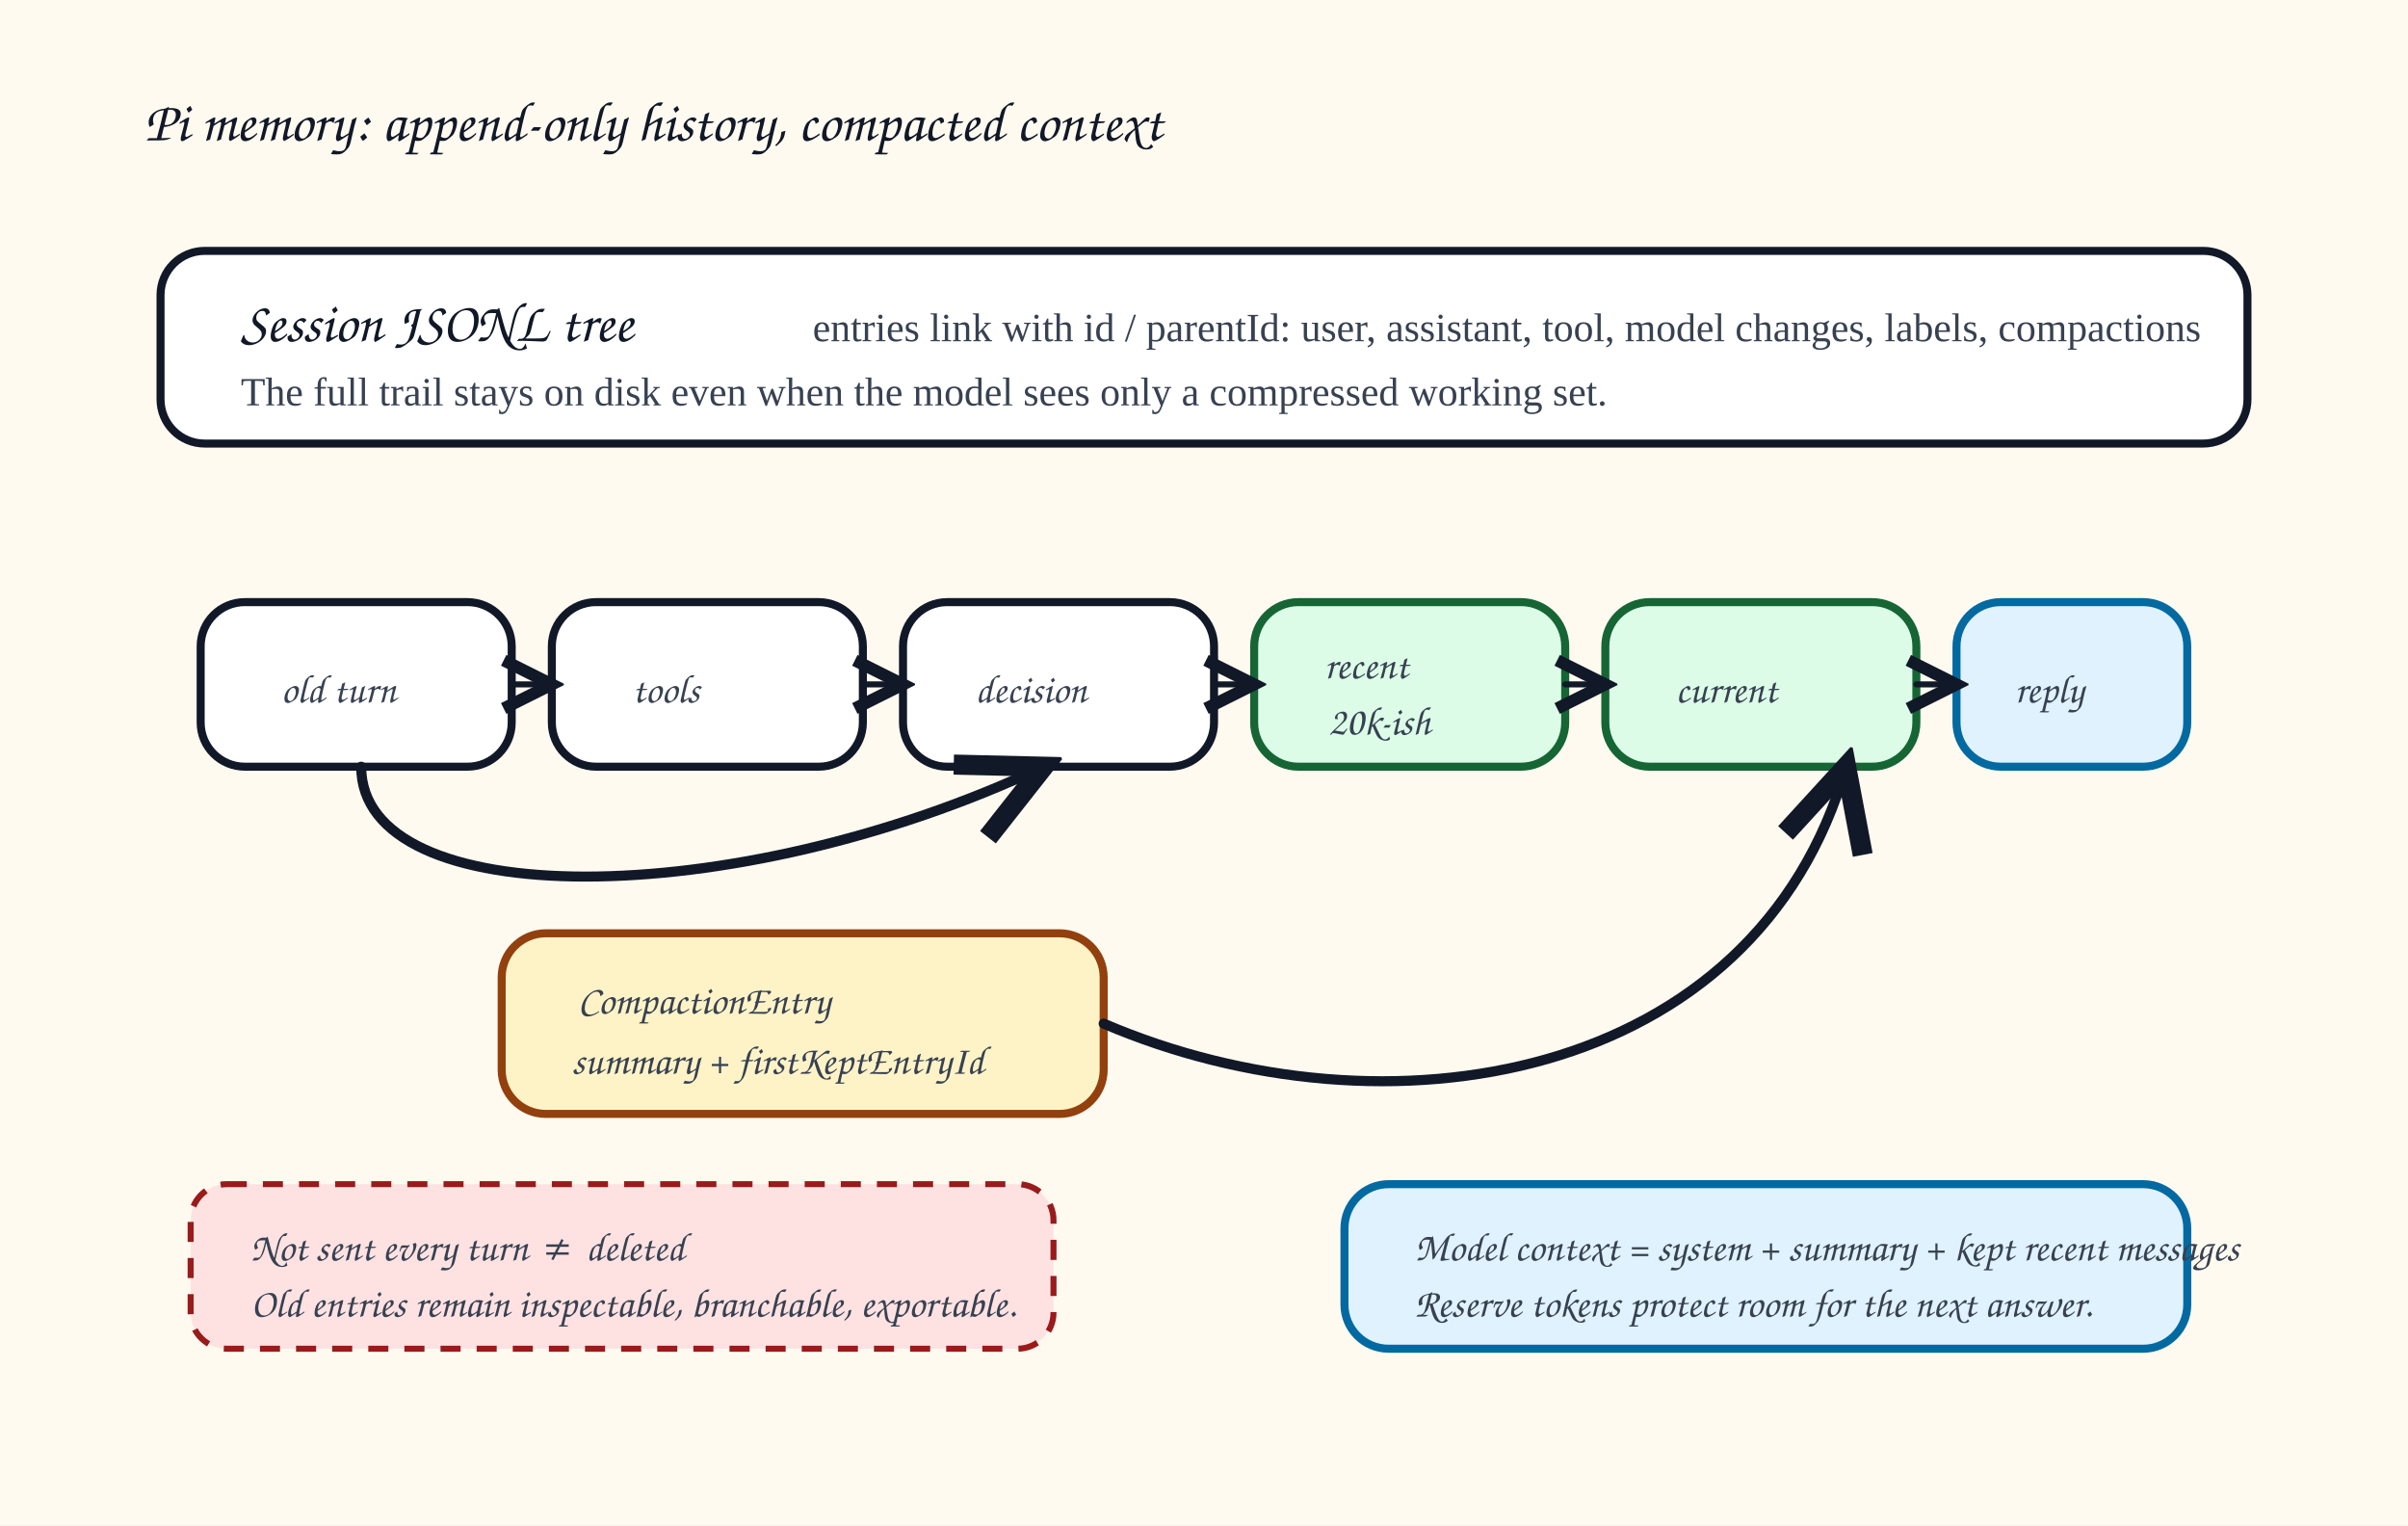
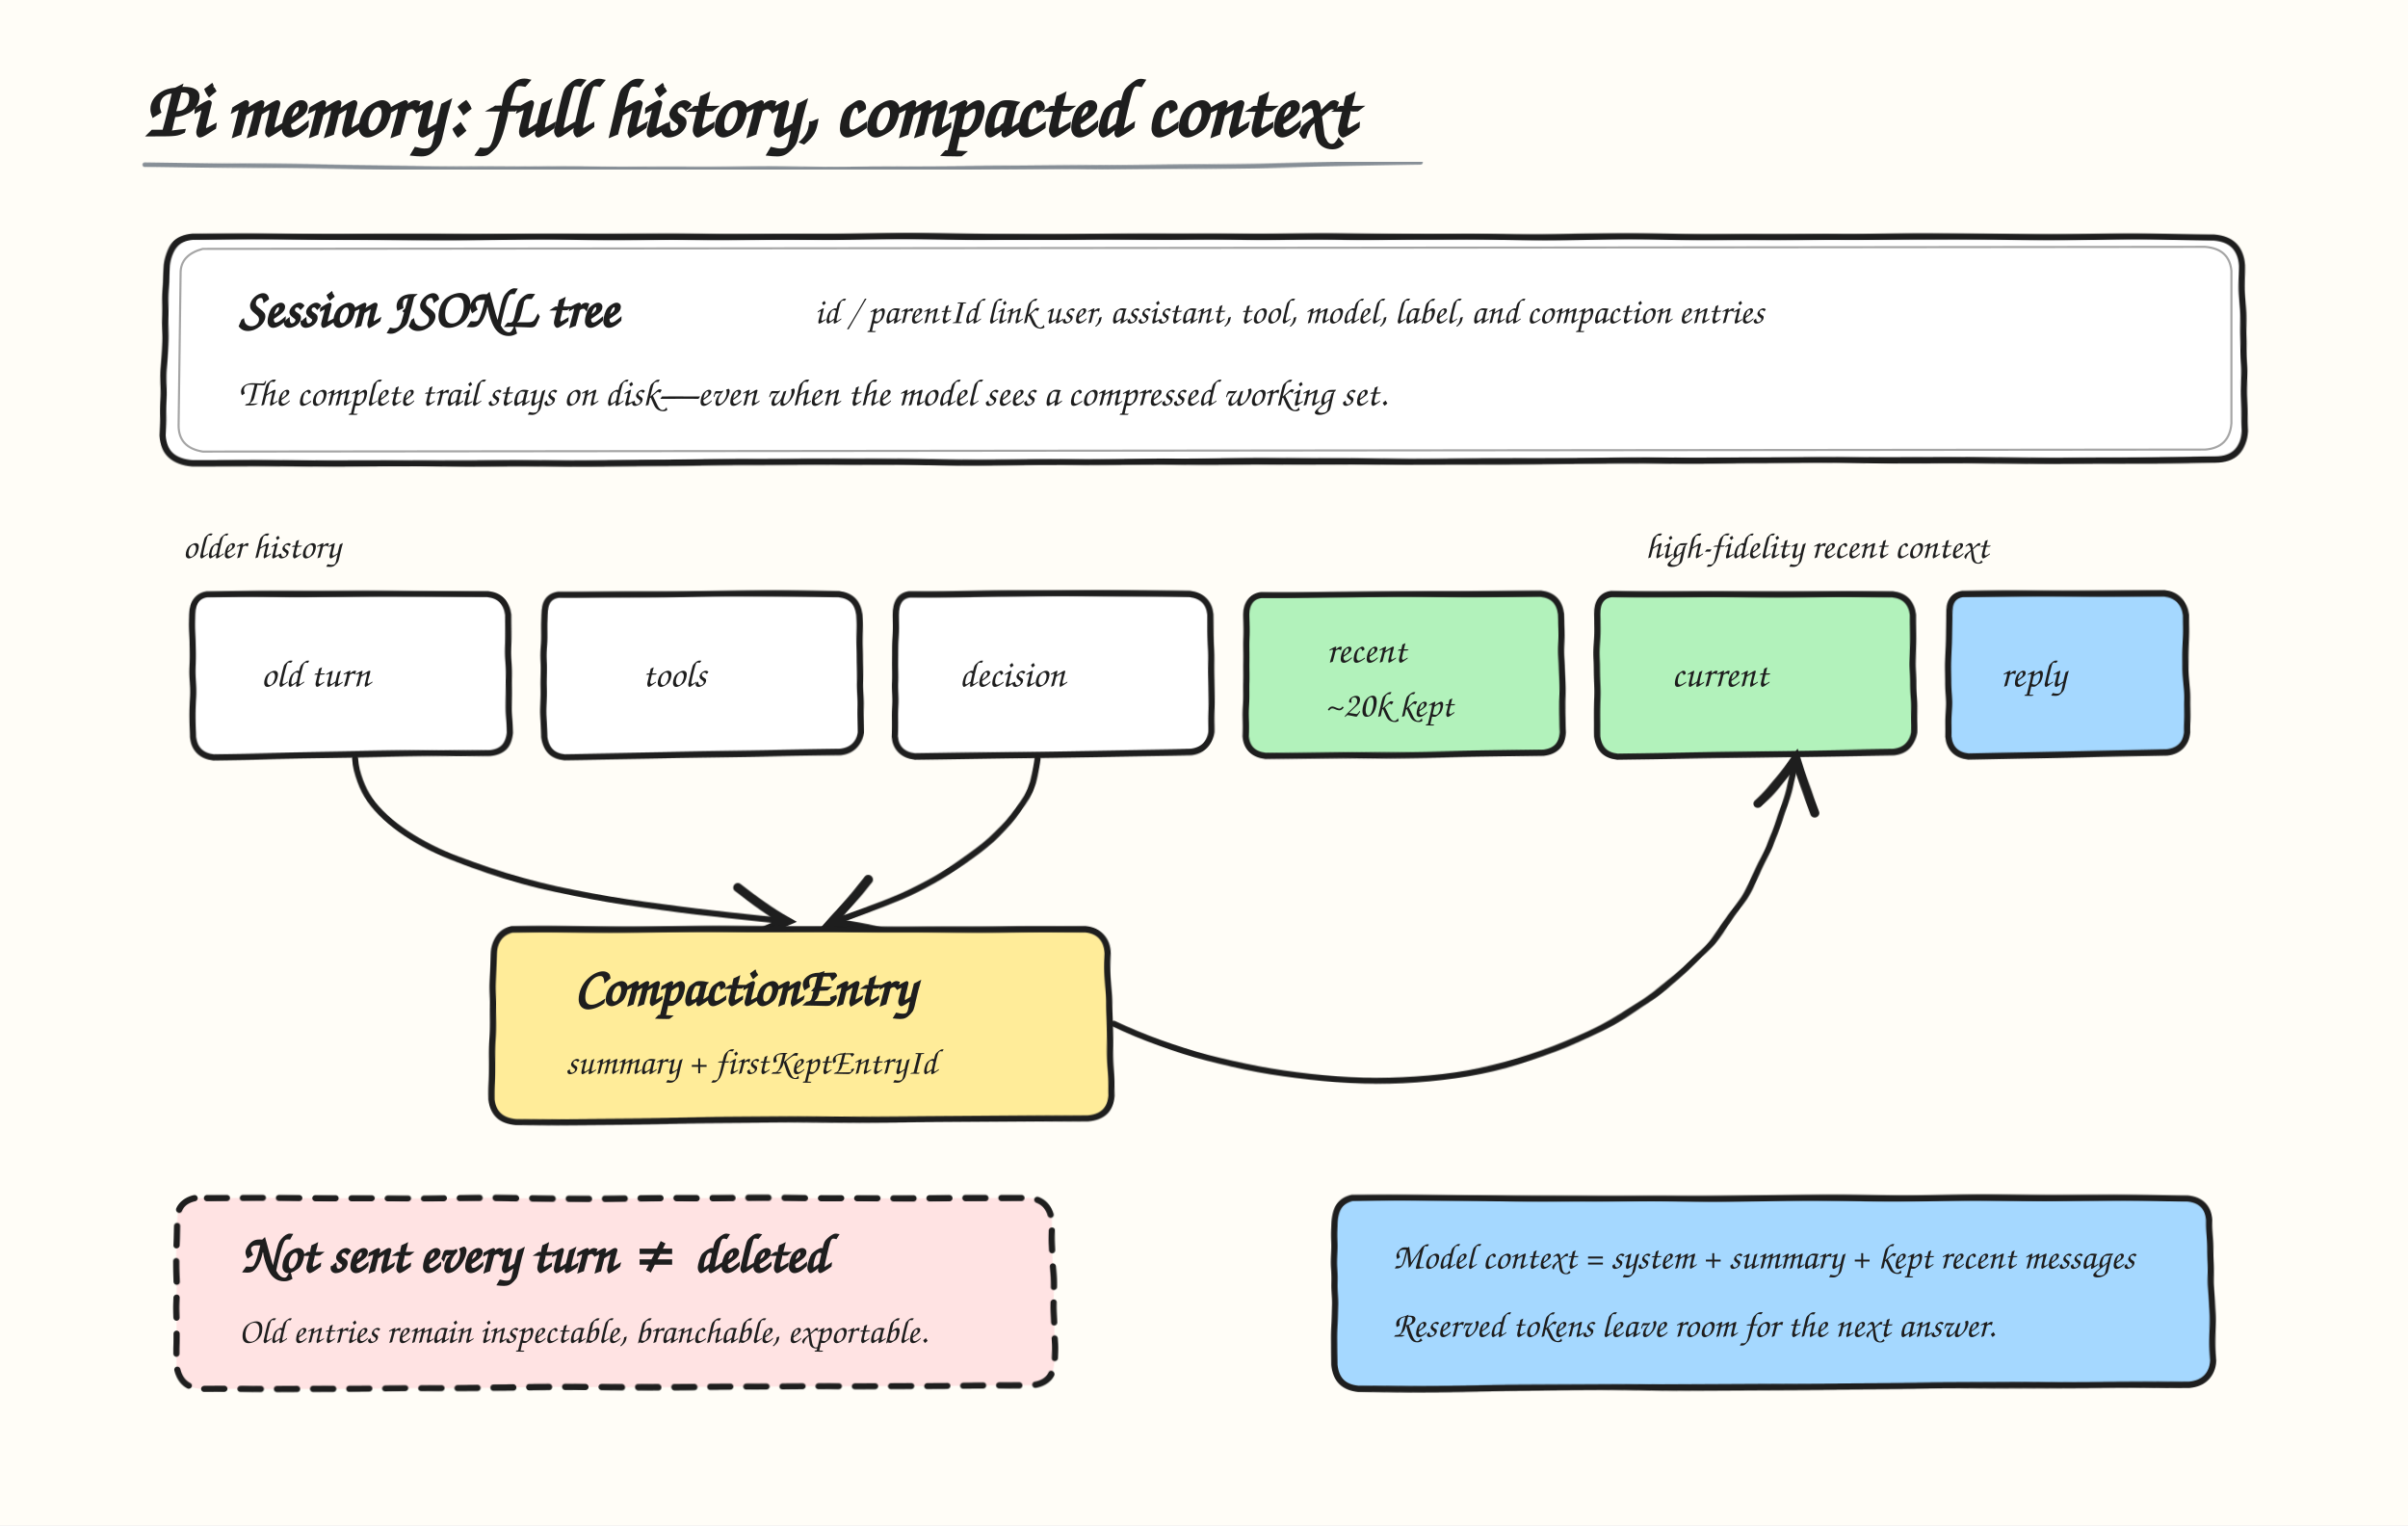
- <svg xmlns="http://www.w3.org/2000/svg" width="1200" height="760" viewBox="0 0 1200 760">
-   <rect width="1200" height="760" fill="#fffaf0" />
-   <style>
-     .txt{font-family:"Comic Sans MS","Virgil",cursive;fill:#111827;font-size:28px}.small{font-size:20px;fill:#374151}.box{fill:#fff;stroke:#111827;stroke-width:4;rx:22}.soft{fill:#e0f2fe;stroke:#0369a1;stroke-width:4;rx:22}.sum{fill:#fef3c7;stroke:#92400e;stroke-width:4;rx:22}.keep{fill:#dcfce7;stroke:#166534;stroke-width:4;rx:22}.drop{fill:#fee2e2;stroke:#991b1b;stroke-width:3;stroke-dasharray:10 8;rx:18}.arrow{stroke:#111827;stroke-width:5;fill:none;stroke-linecap:round;stroke-linejoin:round;marker-end:url(#arrow)}.thin{stroke-width:3}</style>
+ <svg xmlns="http://www.w3.org/2000/svg" width="1200" height="760" viewBox="0 0 1200 760" role="img" aria-labelledby="title desc">
  <defs>
-     <marker id="arrow" markerWidth="12" markerHeight="12" refX="10" refY="6" orient="auto">
-       <path d="M2,2 L10,6 L2,10" fill="none" stroke="#111827" stroke-width="2" />
+     <filter id="rough" x="-5%" y="-6%" width="110%" height="112%">
+       <feTurbulence type="fractalNoise" baseFrequency="0.012 0.05" numOctaves="2" seed="23" result="n" />
+       <feDisplacementMap in="SourceGraphic" in2="n" scale="1.5" />
+     </filter>
+     <marker id="arrow" markerWidth="12" markerHeight="12" refX="9.5" refY="6" orient="auto" markerUnits="strokeWidth">
+       <path d="M1 1.2 Q5.5 4.2 9.5 6 Q5.7 8 1.2 10.8" fill="none" stroke="#1e1e1e" stroke-width="1.5" stroke-linecap="round" />
    </marker>
+     <style>
+       .hand{font-family:"Comic Sans MS","Segoe Print","Bradley Hand",cursive;fill:#1e1e1e}.title{font-size:40px;font-weight:700}.label{font-size:27px;font-weight:700}.note{font-size:19px}.tiny{font-size:18px}
+       .shape{stroke:#1e1e1e;stroke-width:3.1;stroke-linecap:round;stroke-linejoin:round;filter:url(#rough)}.echo{fill:none;stroke:#1e1e1e;stroke-width:1.05;opacity:.4;stroke-linecap:round}.line{fill:none;stroke:#1e1e1e;stroke-width:3;stroke-linecap:round;stroke-linejoin:round;marker-end:url(#arrow);filter:url(#rough)}.thin{stroke-width:2.4}.dash{stroke-dasharray:10 8}
+     </style>
  </defs>
-   <text x="72" y="70" class="txt" font-size="42">Pi memory: append-only history, compacted context</text>
-   <rect x="80" y="125" width="1040" height="96" class="box" />
-   <text x="120" y="170" class="txt">Session JSONL tree</text>
-   <text x="405" y="170" class="small">entries link with id / parentId: user, assistant, tool, model changes, labels, compactions</text>
-   <text x="120" y="202" class="small">The full trail stays on disk even when the model sees only a compressed working set.</text>
-   <rect x="100" y="300" width="155" height="82" class="box" />
-   <text x="140" y="350" class="txt small">old turn</text>
-   <rect x="275" y="300" width="155" height="82" class="box" />
-   <text x="315" y="350" class="txt small">tools</text>
-   <rect x="450" y="300" width="155" height="82" class="box" />
-   <text x="486" y="350" class="txt small">decision</text>
-   <rect x="625" y="300" width="155" height="82" class="keep" />
-   <text x="660" y="338" class="txt small">recent</text>
-   <text x="662" y="366" class="txt small">20k-ish</text>
-   <rect x="800" y="300" width="155" height="82" class="keep" />
-   <text x="835" y="350" class="txt small">current</text>
-   <rect x="975" y="300" width="115" height="82" class="soft" />
-   <text x="1004" y="350" class="txt small">reply</text>
-   <path d="M255 341 L275 341" class="arrow thin" />
-   <path d="M430 341 L450 341" class="arrow thin" />
-   <path d="M605 341 L625 341" class="arrow thin" />
-   <path d="M780 341 L800 341" class="arrow thin" />
-   <path d="M955 341 L975 341" class="arrow thin" />
-   <path d="M180 382 C180 455, 365 455, 520 382" class="arrow" />
-   <rect x="250" y="465" width="300" height="90" class="sum" />
-   <text x="288" y="505" class="txt small">CompactionEntry</text>
-   <text x="285" y="535" class="txt small">summary + firstKeptEntryId</text>
-   <path d="M550 510 C690 570, 875 540, 920 382" class="arrow" />
-   <rect x="670" y="590" width="420" height="82" class="soft" />
-   <text x="705" y="628" class="txt small">Model context = system + summary + kept recent messages</text>
-   <text x="705" y="656" class="txt small">Reserve tokens protect room for the next answer.</text>
-   <rect x="95" y="590" width="430" height="82" class="drop" />
-   <text x="125" y="628" class="txt small">Not sent every turn ≠ deleted</text>
-   <text x="125" y="656" class="txt small">Old entries remain inspectable, branchable, exportable.</text>
+   <rect width="1200" height="760" fill="#fffdf7" />
+   <text x="72" y="68" class="hand title">Pi memory: full history, compacted context</text>
+   <path d="M72 82 Q390 87 708 81" fill="none" stroke="#868e96" stroke-width="2.2" stroke-linecap="round" filter="url(#rough)" />
+   <g>
+     <path d="M96 118 Q84 119 83 132 L81 217 Q82 230 96 231 L1104 229 Q1118 229 1119 215 L1117 132 Q1116 119 1103 118Z" fill="#ffffff" class="shape" />
+     <path d="M101 124 L1099 123 Q1111 124 1112 135 L1112 211 Q1111 223 1099 224 L101 225 Q89 223 89 212 L90 136 Q90 127 101 124Z" class="echo" />
+     <text x="119" y="163" class="hand label">Session JSONL tree</text>
+     <text x="406" y="161" class="hand tiny">id / parentId link user, assistant, tool, model, label, and compaction entries</text>
+     <text x="119" y="202" class="hand note">The complete trail stays on disk—even when the model sees a compressed working set.</text>
+   </g>
+   <text x="91" y="278" class="hand tiny">older history</text>
+   <text x="820" y="278" class="hand tiny">high-fidelity recent context</text>
+   <g>
+     <path d="M103 296 Q96 297 96 306 L96 367 Q97 376 106 377 L244 375 Q253 374 254 365 L253 306 Q252 297 243 296Z" fill="#ffffff" class="shape" />
+     <text x="130" y="342" class="hand note">old turn</text>
+     <path d="M278 296 Q271 297 271 306 L271 367 Q272 376 281 377 L419 375 Q428 374 429 365 L428 306 Q427 297 418 296Z" fill="#ffffff" class="shape" />
+     <text x="320" y="342" class="hand note">tools</text>
+     <path d="M453 296 Q446 297 446 306 L446 367 Q447 376 456 377 L594 375 Q603 374 604 365 L603 306 Q602 297 593 296Z" fill="#ffffff" class="shape" />
+     <text x="478" y="342" class="hand note">decision</text>
+     <path d="M628 296 Q621 297 621 306 L621 367 Q622 376 631 377 L769 375 Q778 374 779 365 L778 306 Q777 297 768 296Z" fill="#b2f2bb" class="shape" />
+     <text x="661" y="330" class="hand note">recent</text>
+     <text x="660" y="357" class="hand tiny">~20k kept</text>
+     <path d="M803 296 Q796 297 796 306 L796 367 Q797 376 806 377 L944 375 Q953 374 954 365 L953 306 Q952 297 943 296Z" fill="#b2f2bb" class="shape" />
+     <text x="833" y="342" class="hand note">current</text>
+     <path d="M978 296 Q971 297 971 306 L971 367 Q972 376 981 377 L1080 375 Q1089 374 1090 365 L1089 306 Q1088 297 1079 296Z" fill="#a5d8ff" class="shape" />
+     <text x="997" y="342" class="hand note">reply</text>
+   </g>
+   <path d="M255 336 L269 336" class="line thin" />
+   <path d="M430 336 L444 336" class="line thin" />
+   <path d="M605 336 L619 336" class="line thin" />
+   <path d="M780 336 L794 336" class="line thin" />
+   <path d="M955 336 L969 336" class="line thin" />
+   <path d="M177 378 C180 438 324 453 392 459" class="line" />
+   <path d="M517 378 C512 421 459 444 414 460" class="line" />
+   <g>
+     <path d="M255 463 Q246 465 246 475 L245 548 Q246 558 257 559 L542 557 Q553 556 554 546 L552 475 Q551 464 541 463Z" fill="#ffec99" stroke="#e67700" class="shape" />
+     <text x="286" y="501" class="hand label">CompactionEntry</text>
+     <text x="282" y="535" class="hand tiny">summary + firstKeptEntryId</text>
+   </g>
+   <path d="M555 510 C672 565 862 549 895 378" class="line" />
+   <g>
+     <path d="M97 597 Q88 599 88 609 L88 680 Q89 691 100 692 L514 690 Q525 689 526 678 L524 608 Q523 598 513 597Z" fill="#ffe3e3" stroke="#c92a2a" class="shape dash" />
+     <text x="120" y="634" class="hand label">Not sent every turn ≠ deleted</text>
+     <text x="119" y="669" class="hand tiny">Old entries remain inspectable, branchable, exportable.</text>
+   </g>
+   <g>
+     <path d="M674 597 Q665 599 665 609 L665 680 Q666 691 677 692 L1091 690 Q1102 689 1103 678 L1101 608 Q1100 598 1090 597Z" fill="#a5d8ff" stroke="#1971c2" class="shape" />
+     <text x="694" y="632" class="hand tiny">Model context = system + summary + kept recent messages</text>
+     <text x="694" y="666" class="hand tiny">Reserved tokens leave room for the next answer.</text>
+   </g>
</svg>
